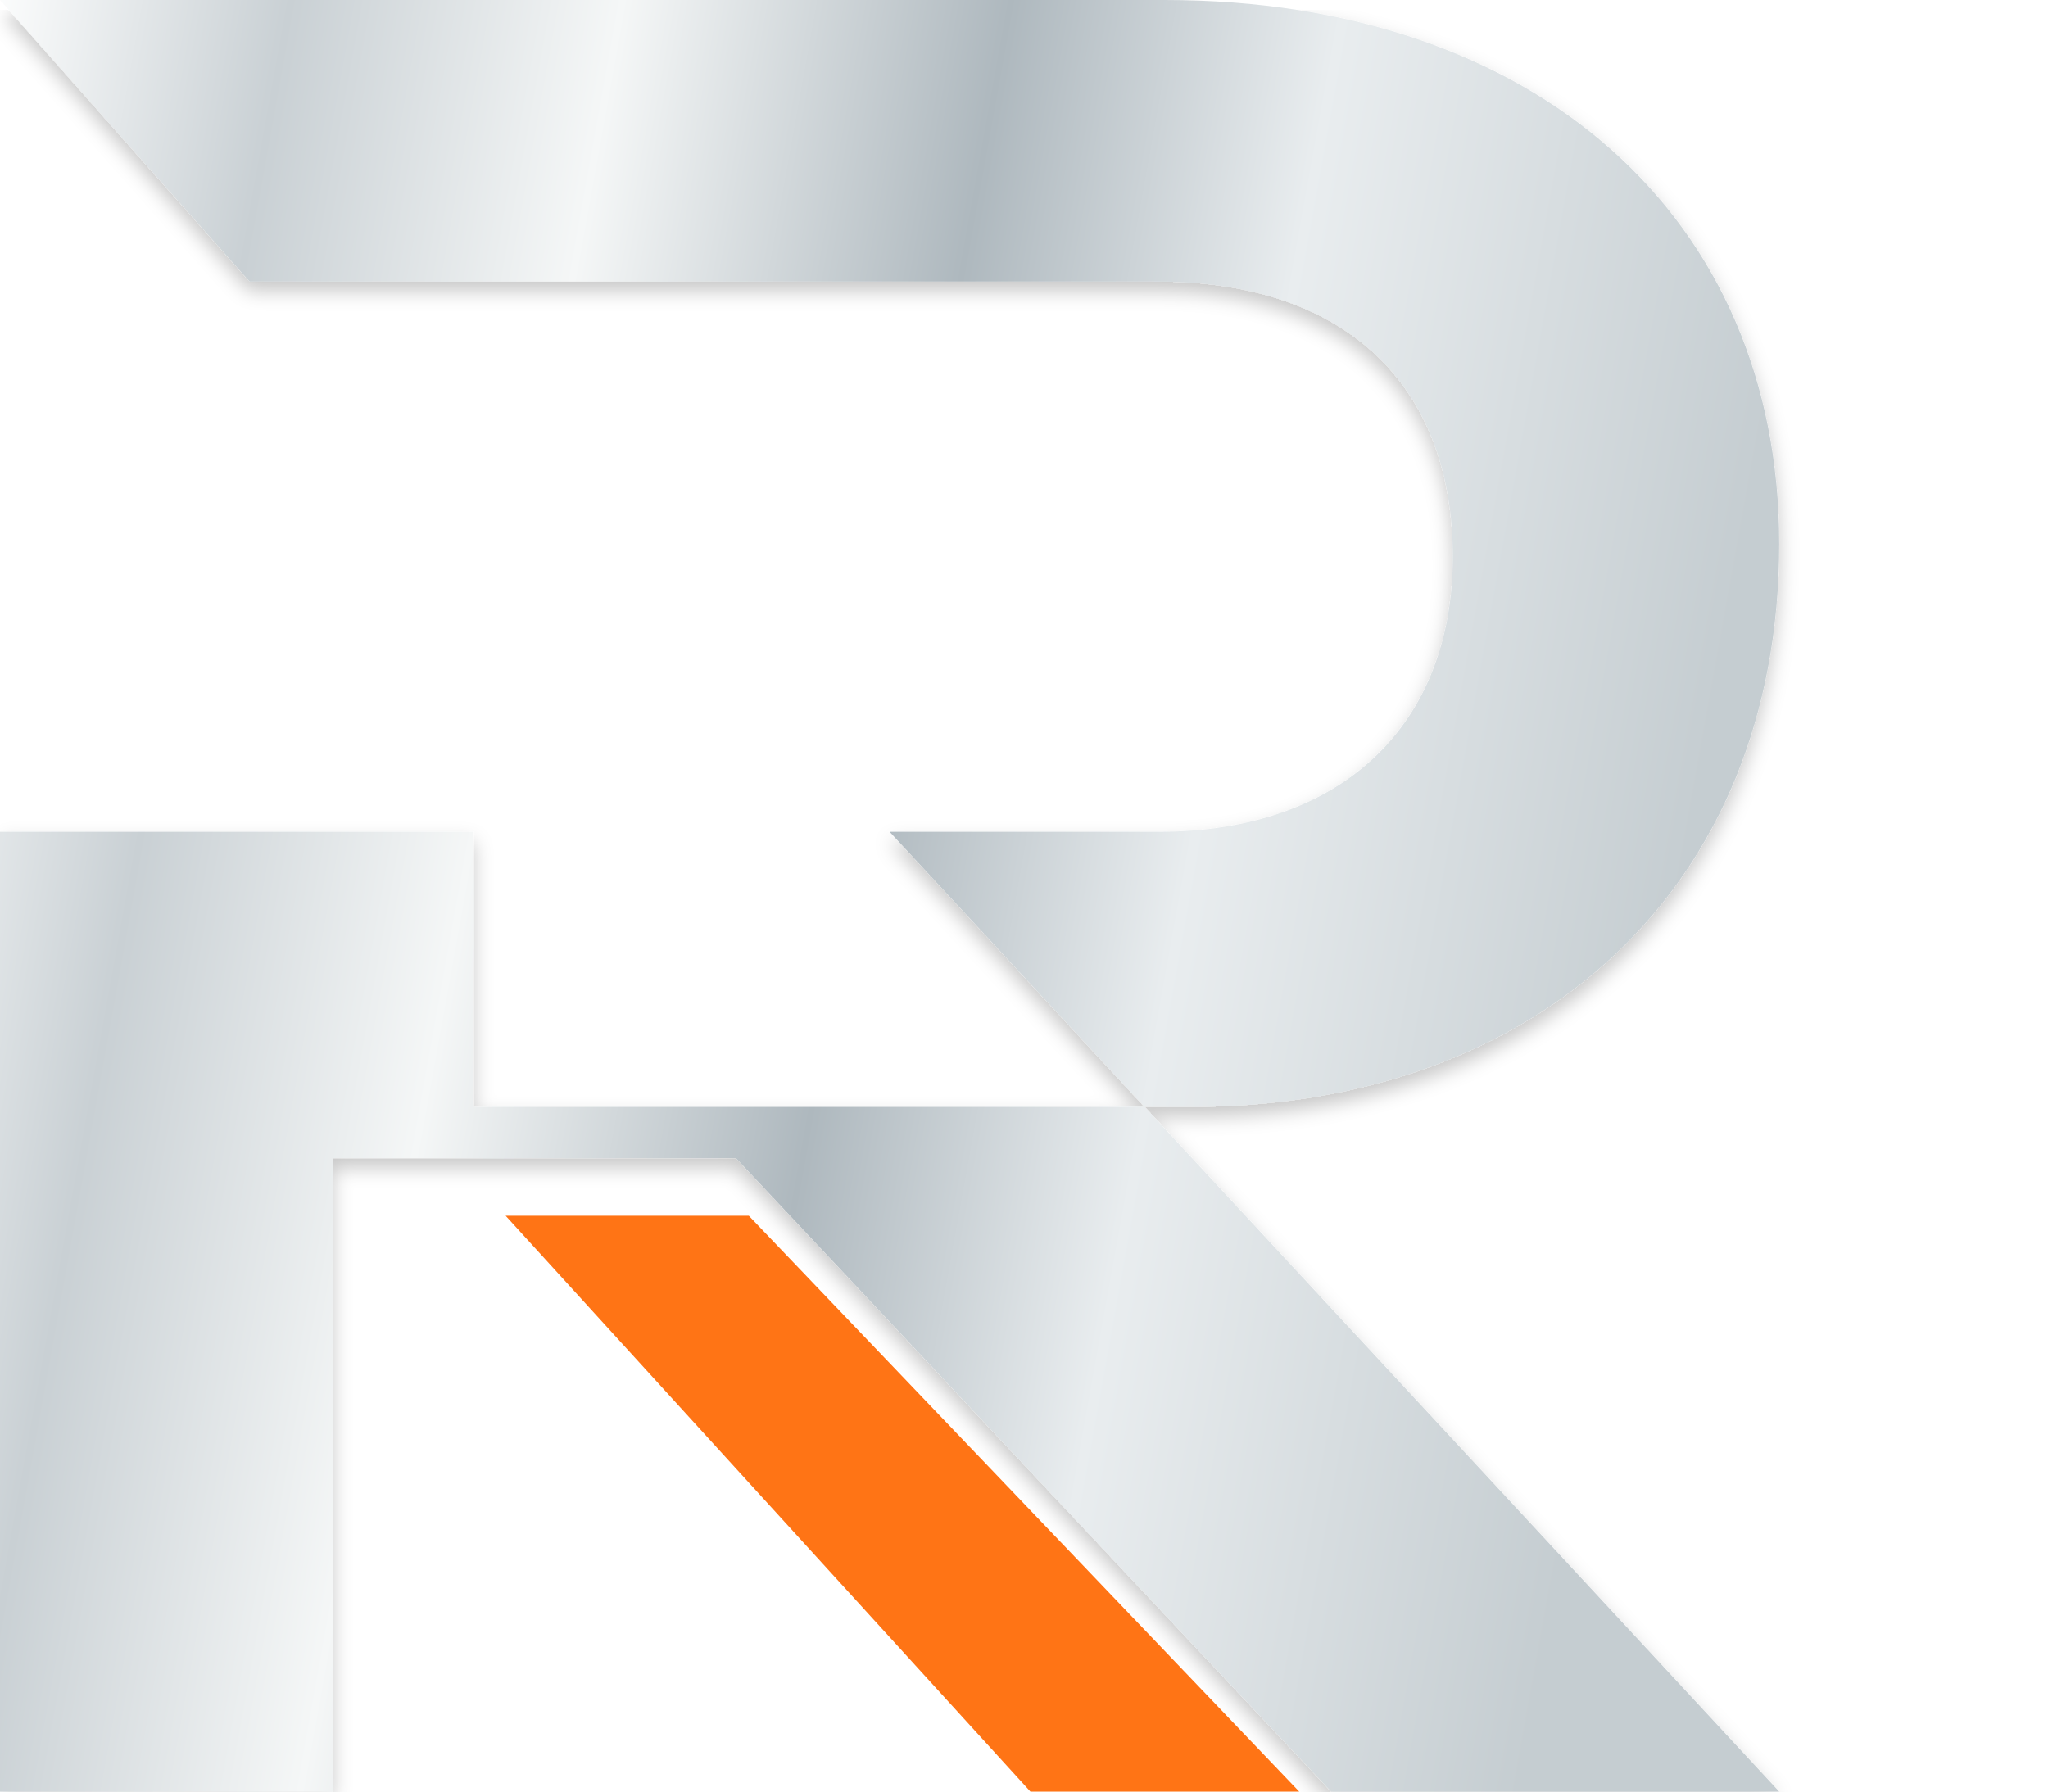
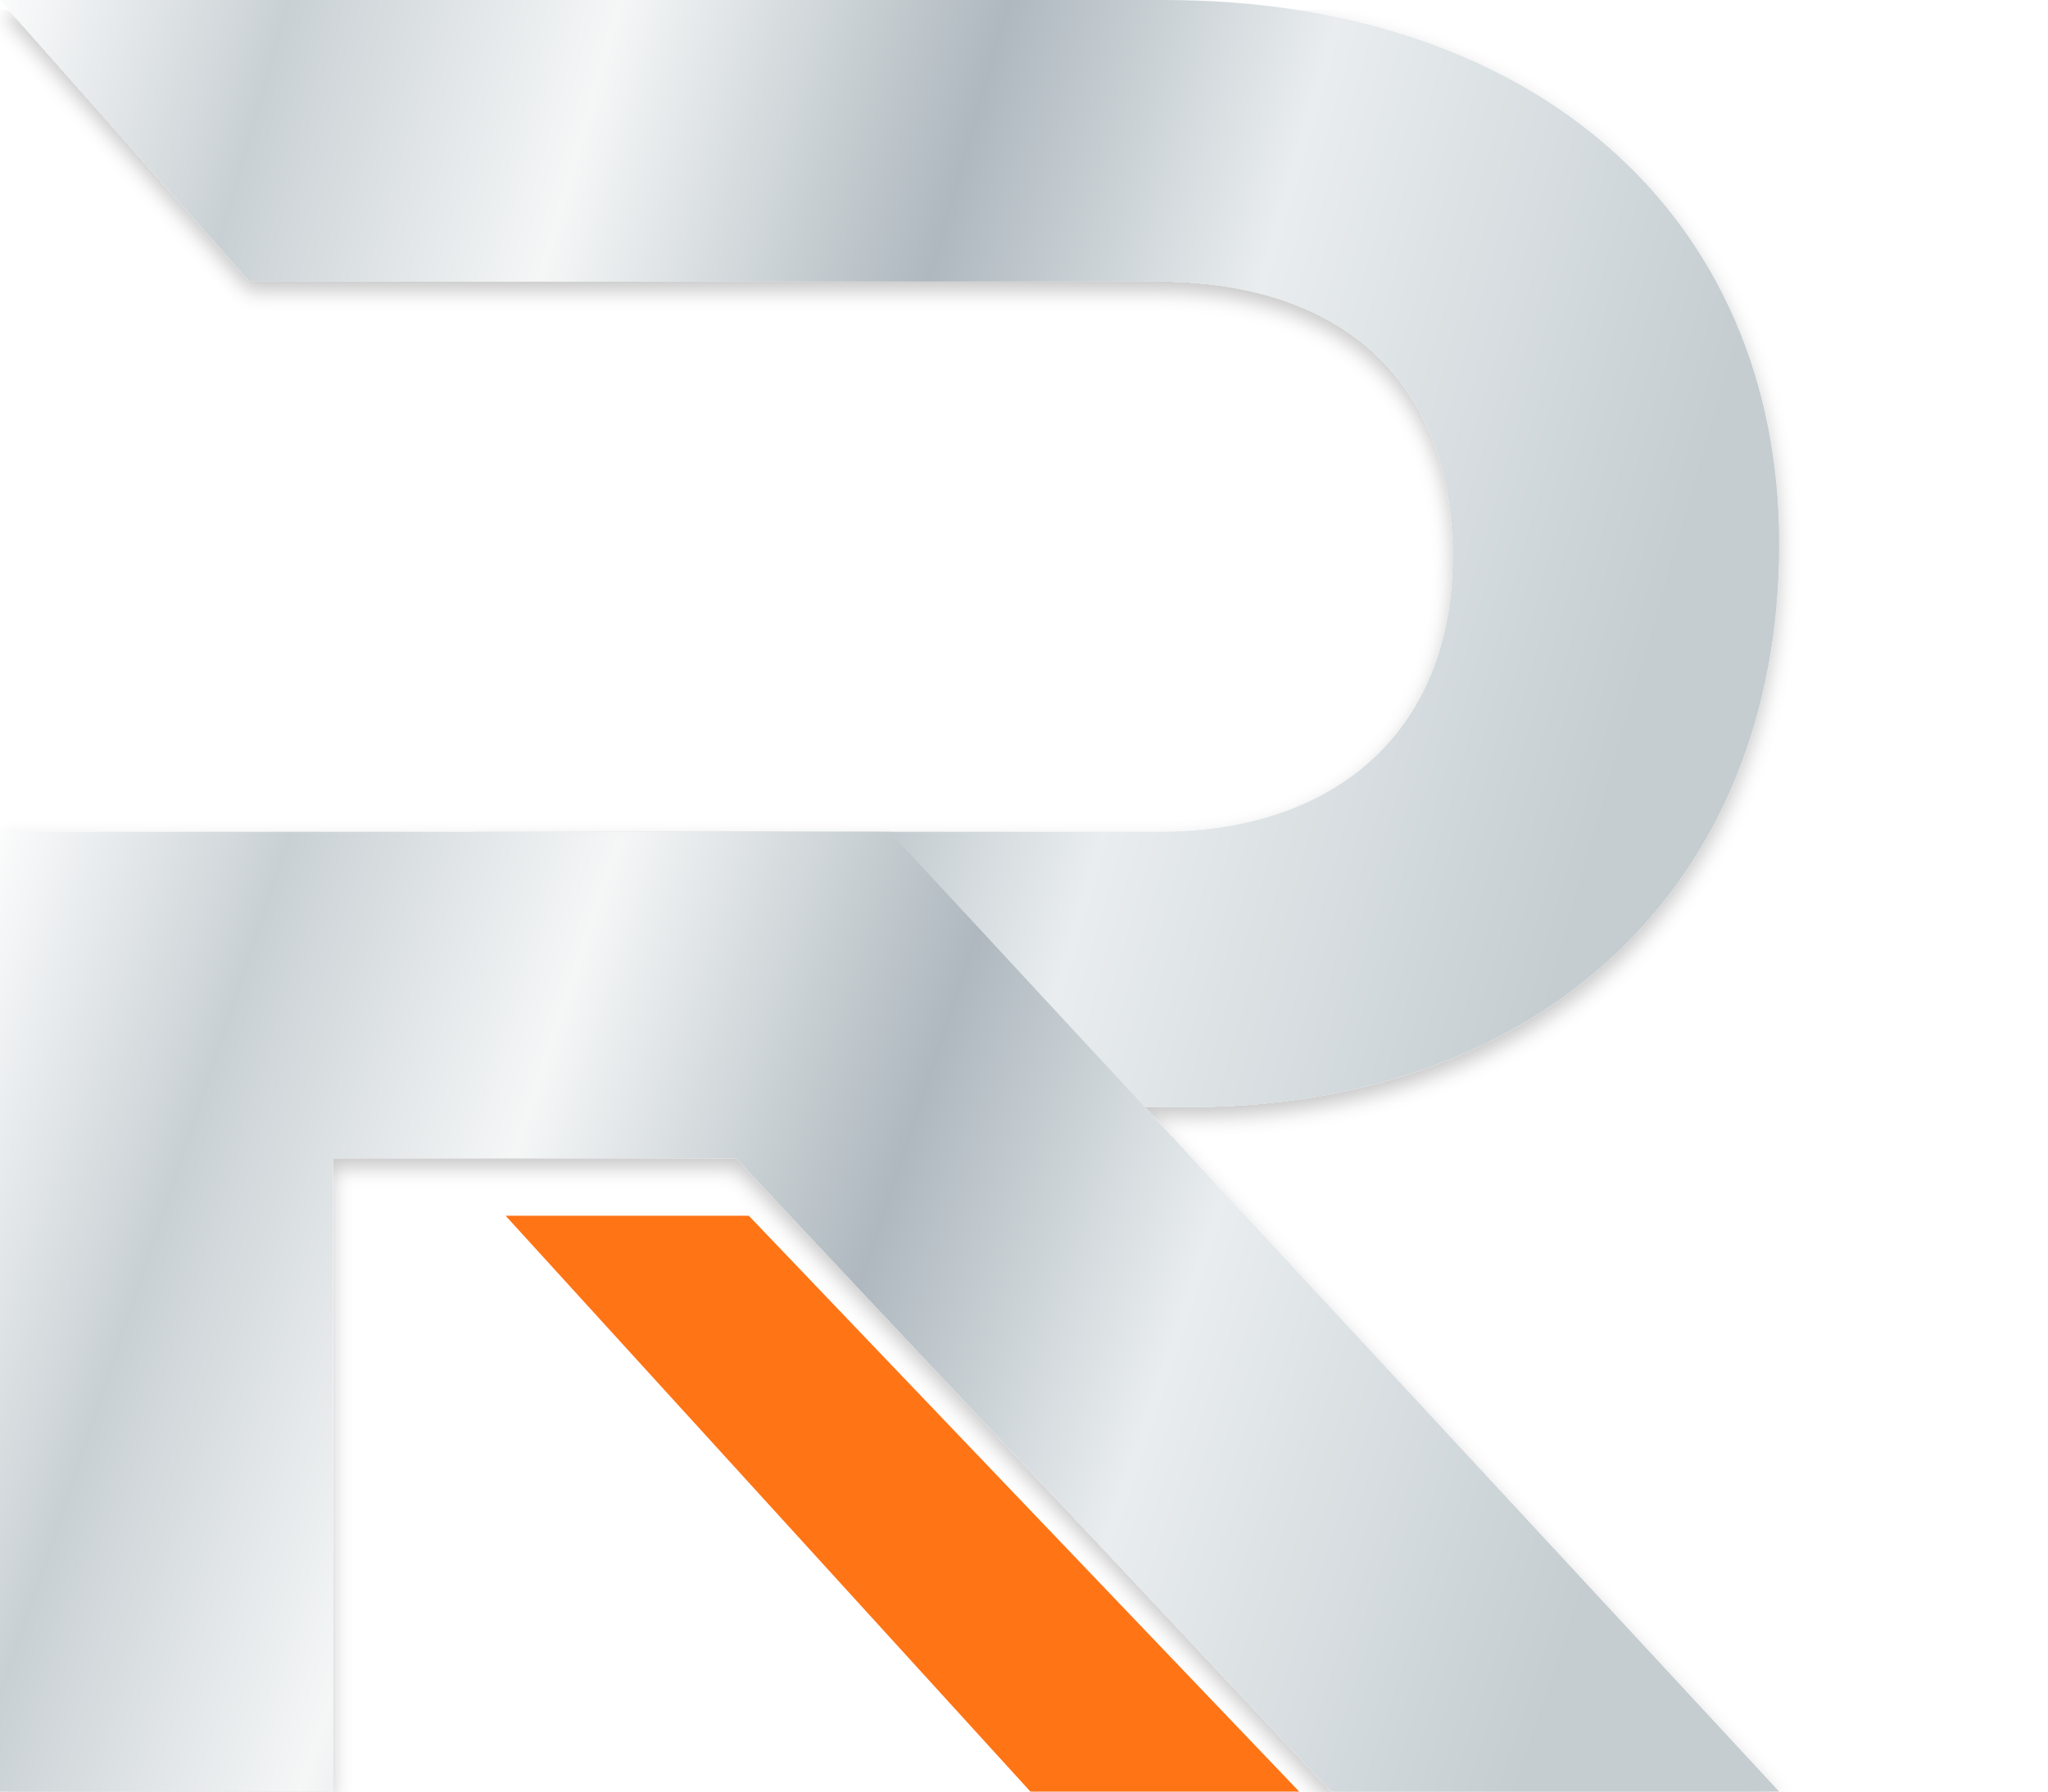
<svg xmlns="http://www.w3.org/2000/svg" width="320" height="280" viewBox="0 0 320 280" fill-rule="evenodd" role="img" aria-label="RUBIKON BUILD">
  <defs>
    <linearGradient id="mark-premium" x1="0" y1="0" x2="1" y2=".18">
      <stop offset="0" stop-color="#FCFDFD" />
      <stop offset=".16" stop-color="#C9D0D4" />
      <stop offset=".34" stop-color="#F5F7F7" />
      <stop offset=".55" stop-color="#AEB8BE" />
      <stop offset=".73" stop-color="#E9EDEF" />
      <stop offset="1" stop-color="#C5CDD1" />
    </linearGradient>
    <linearGradient id="word-premium" x1="0" y1="0" x2="0" y2="1">
      <stop stop-color="#F7F8F8" />
      <stop offset=".5" stop-color="#D3D9DC" />
      <stop offset="1" stop-color="#ECEFF0" />
    </linearGradient>
    <filter id="premium-finish" x="-8%" y="-8%" width="116%" height="116%" color-interpolation-filters="sRGB">
      <feTurbulence type="fractalNoise" baseFrequency=".003 .56" numOctaves="1" seed="12" result="grain" />
      <feColorMatrix in="grain" values="1 0 0 0 0  0 1 0 0 0  0 0 1 0 0  0 0 0 .065 0" result="soft-grain" />
      <feComposite in="soft-grain" in2="SourceAlpha" operator="in" result="clipped-grain" />
      <feBlend in="SourceGraphic" in2="clipped-grain" mode="soft-light" />
      <feDropShadow dx="0" dy="1.5" stdDeviation="1.5" flood-color="#000" flood-opacity=".22" />
    </filter>
  </defs>
  <g>
-     <path fill="url(#mark-premium)" filter="url(#premium-finish)" d="M0 0H182C240 0 278 34 278 85C278 139 240 173 186 173H74V130H181C210 130 227 113 227 87C227 59 209 44 181 44H39ZM0 130H139L278 280H208L115 181H52V280H0Z" />
+     <g filter="url(#premium-finish)">
+       <path fill="url(#mark-premium)" d="M0 0H182C240 0 278 34 278 85C278 139 240 173 186 173H74V130H181C210 130 227 113 227 87C227 59 209 44 181 44H39Z" />
+       <path fill="url(#mark-premium)" d="M0 130H139L278 280H208L115 181H52V280H0Z" />
+     </g>
    <path fill="#FF7415" d="M79 190H117L203 280H161Z" />
  </g>
</svg>
